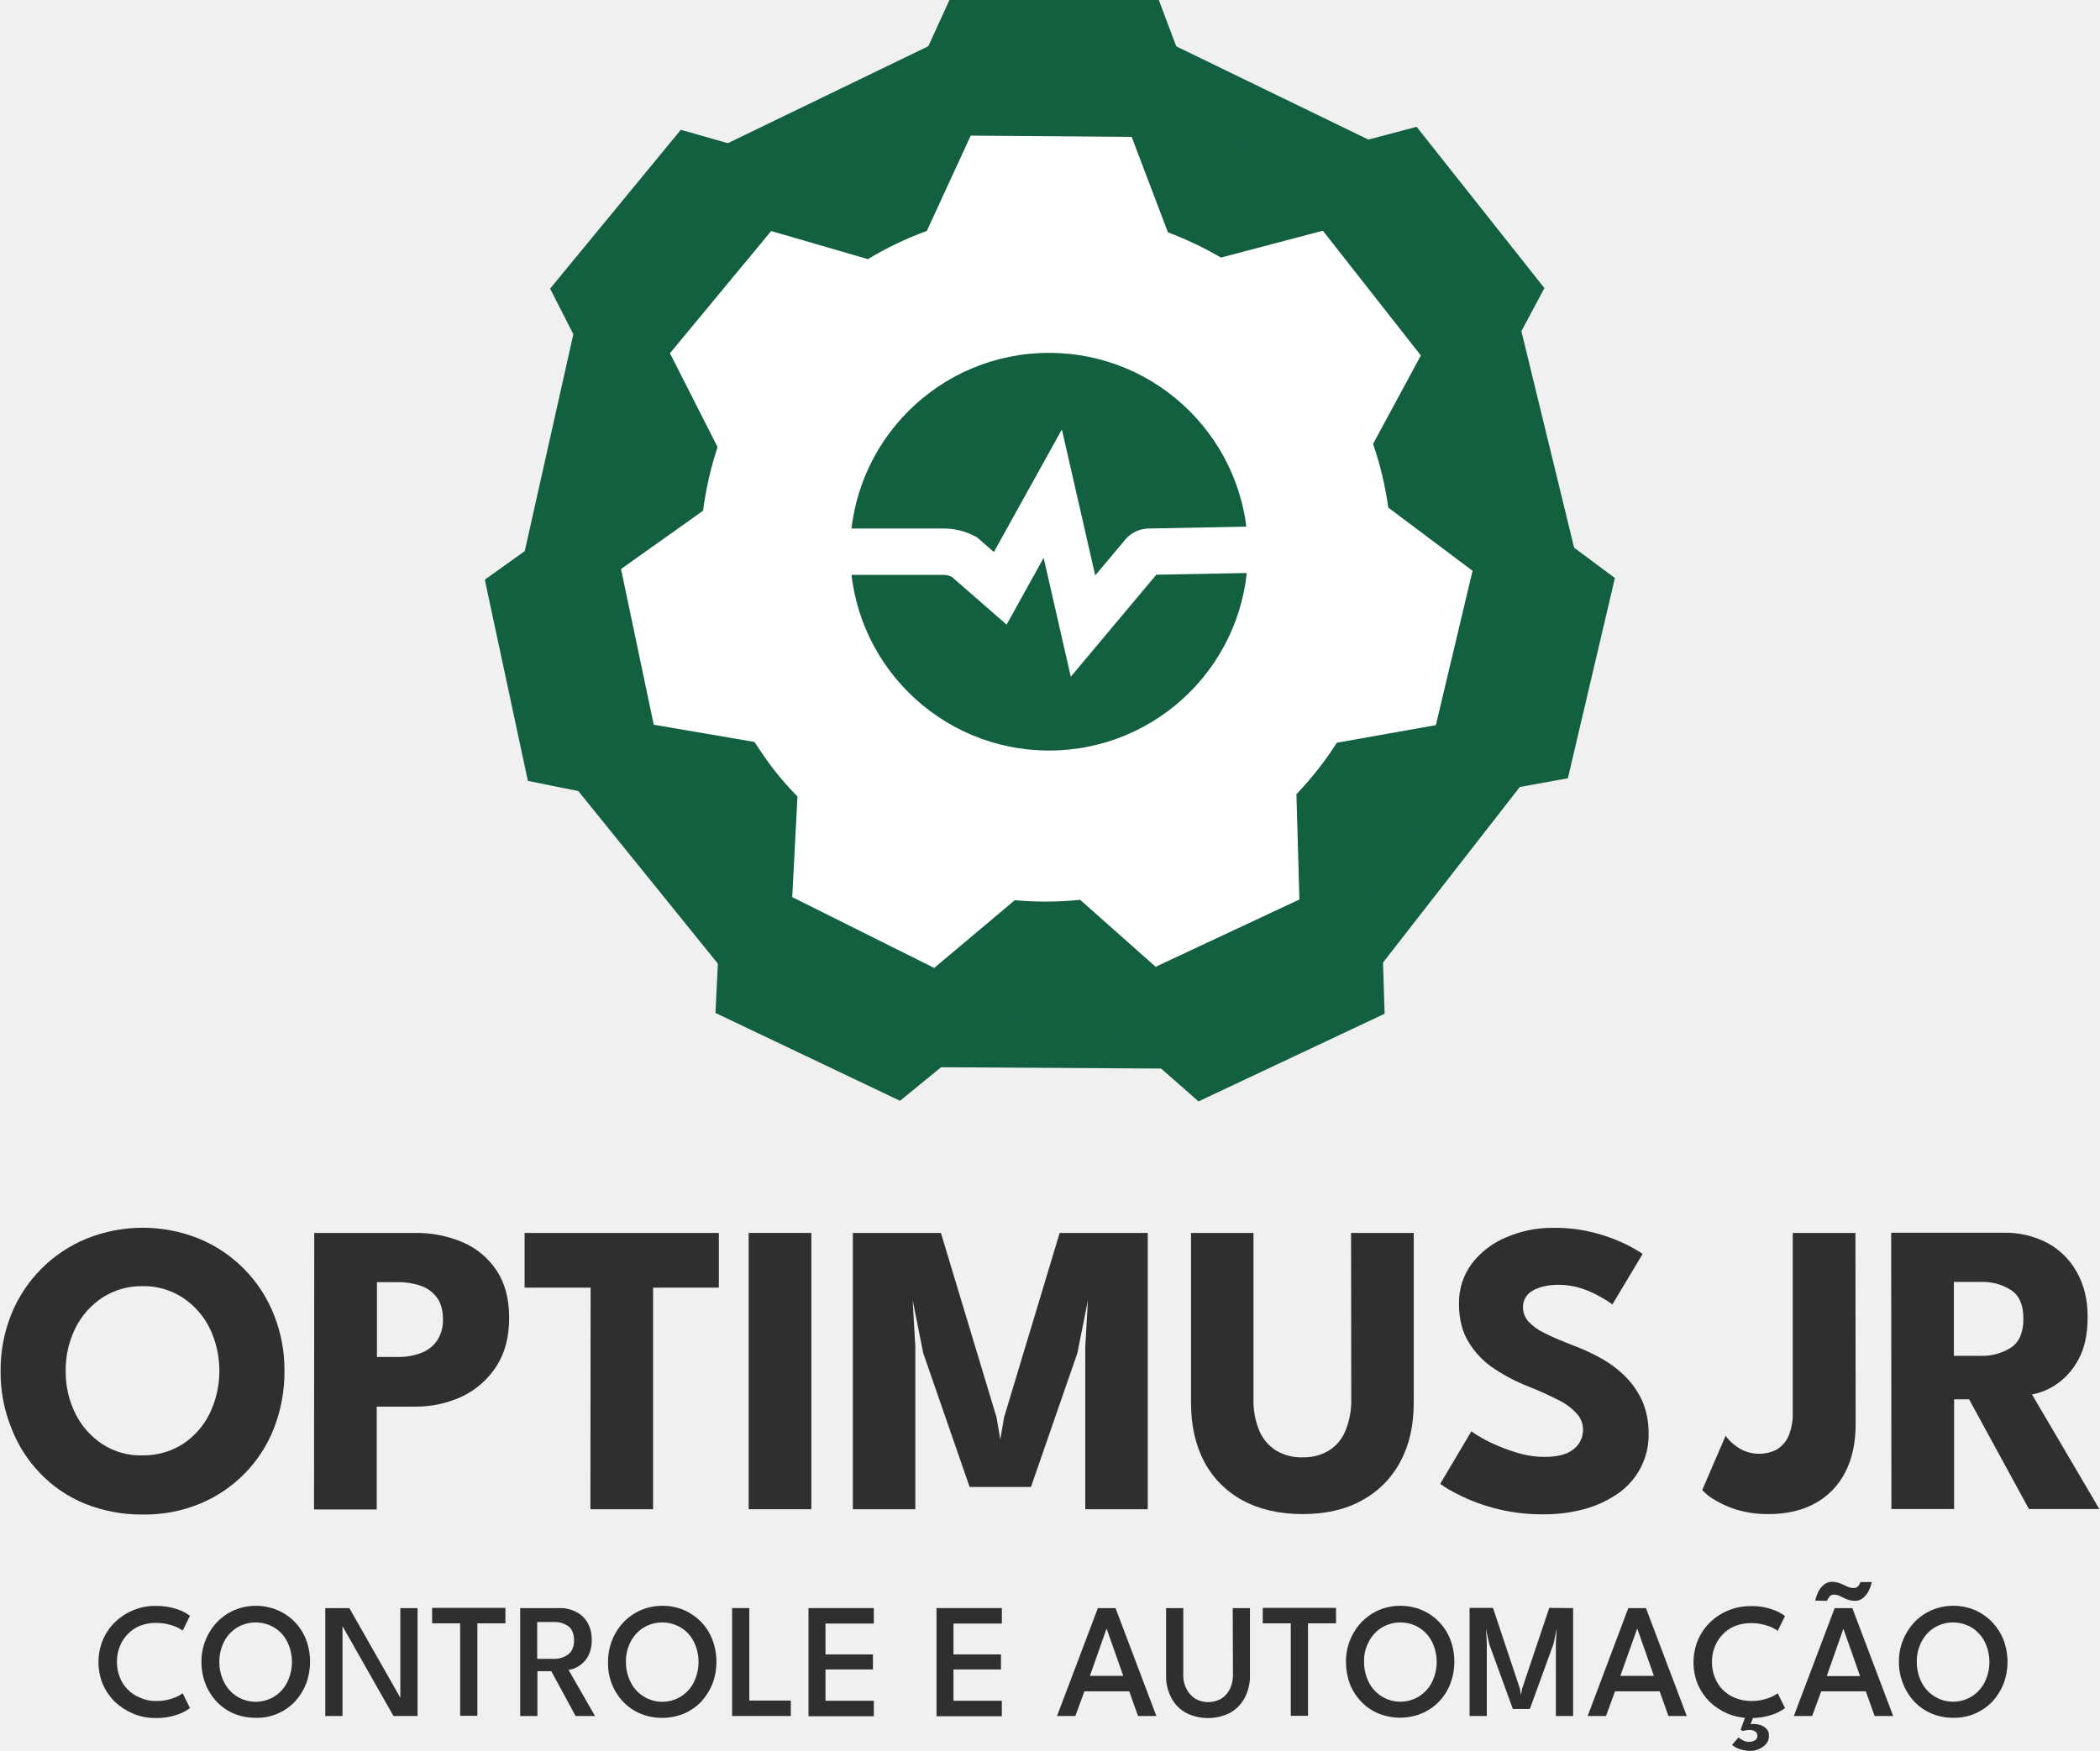
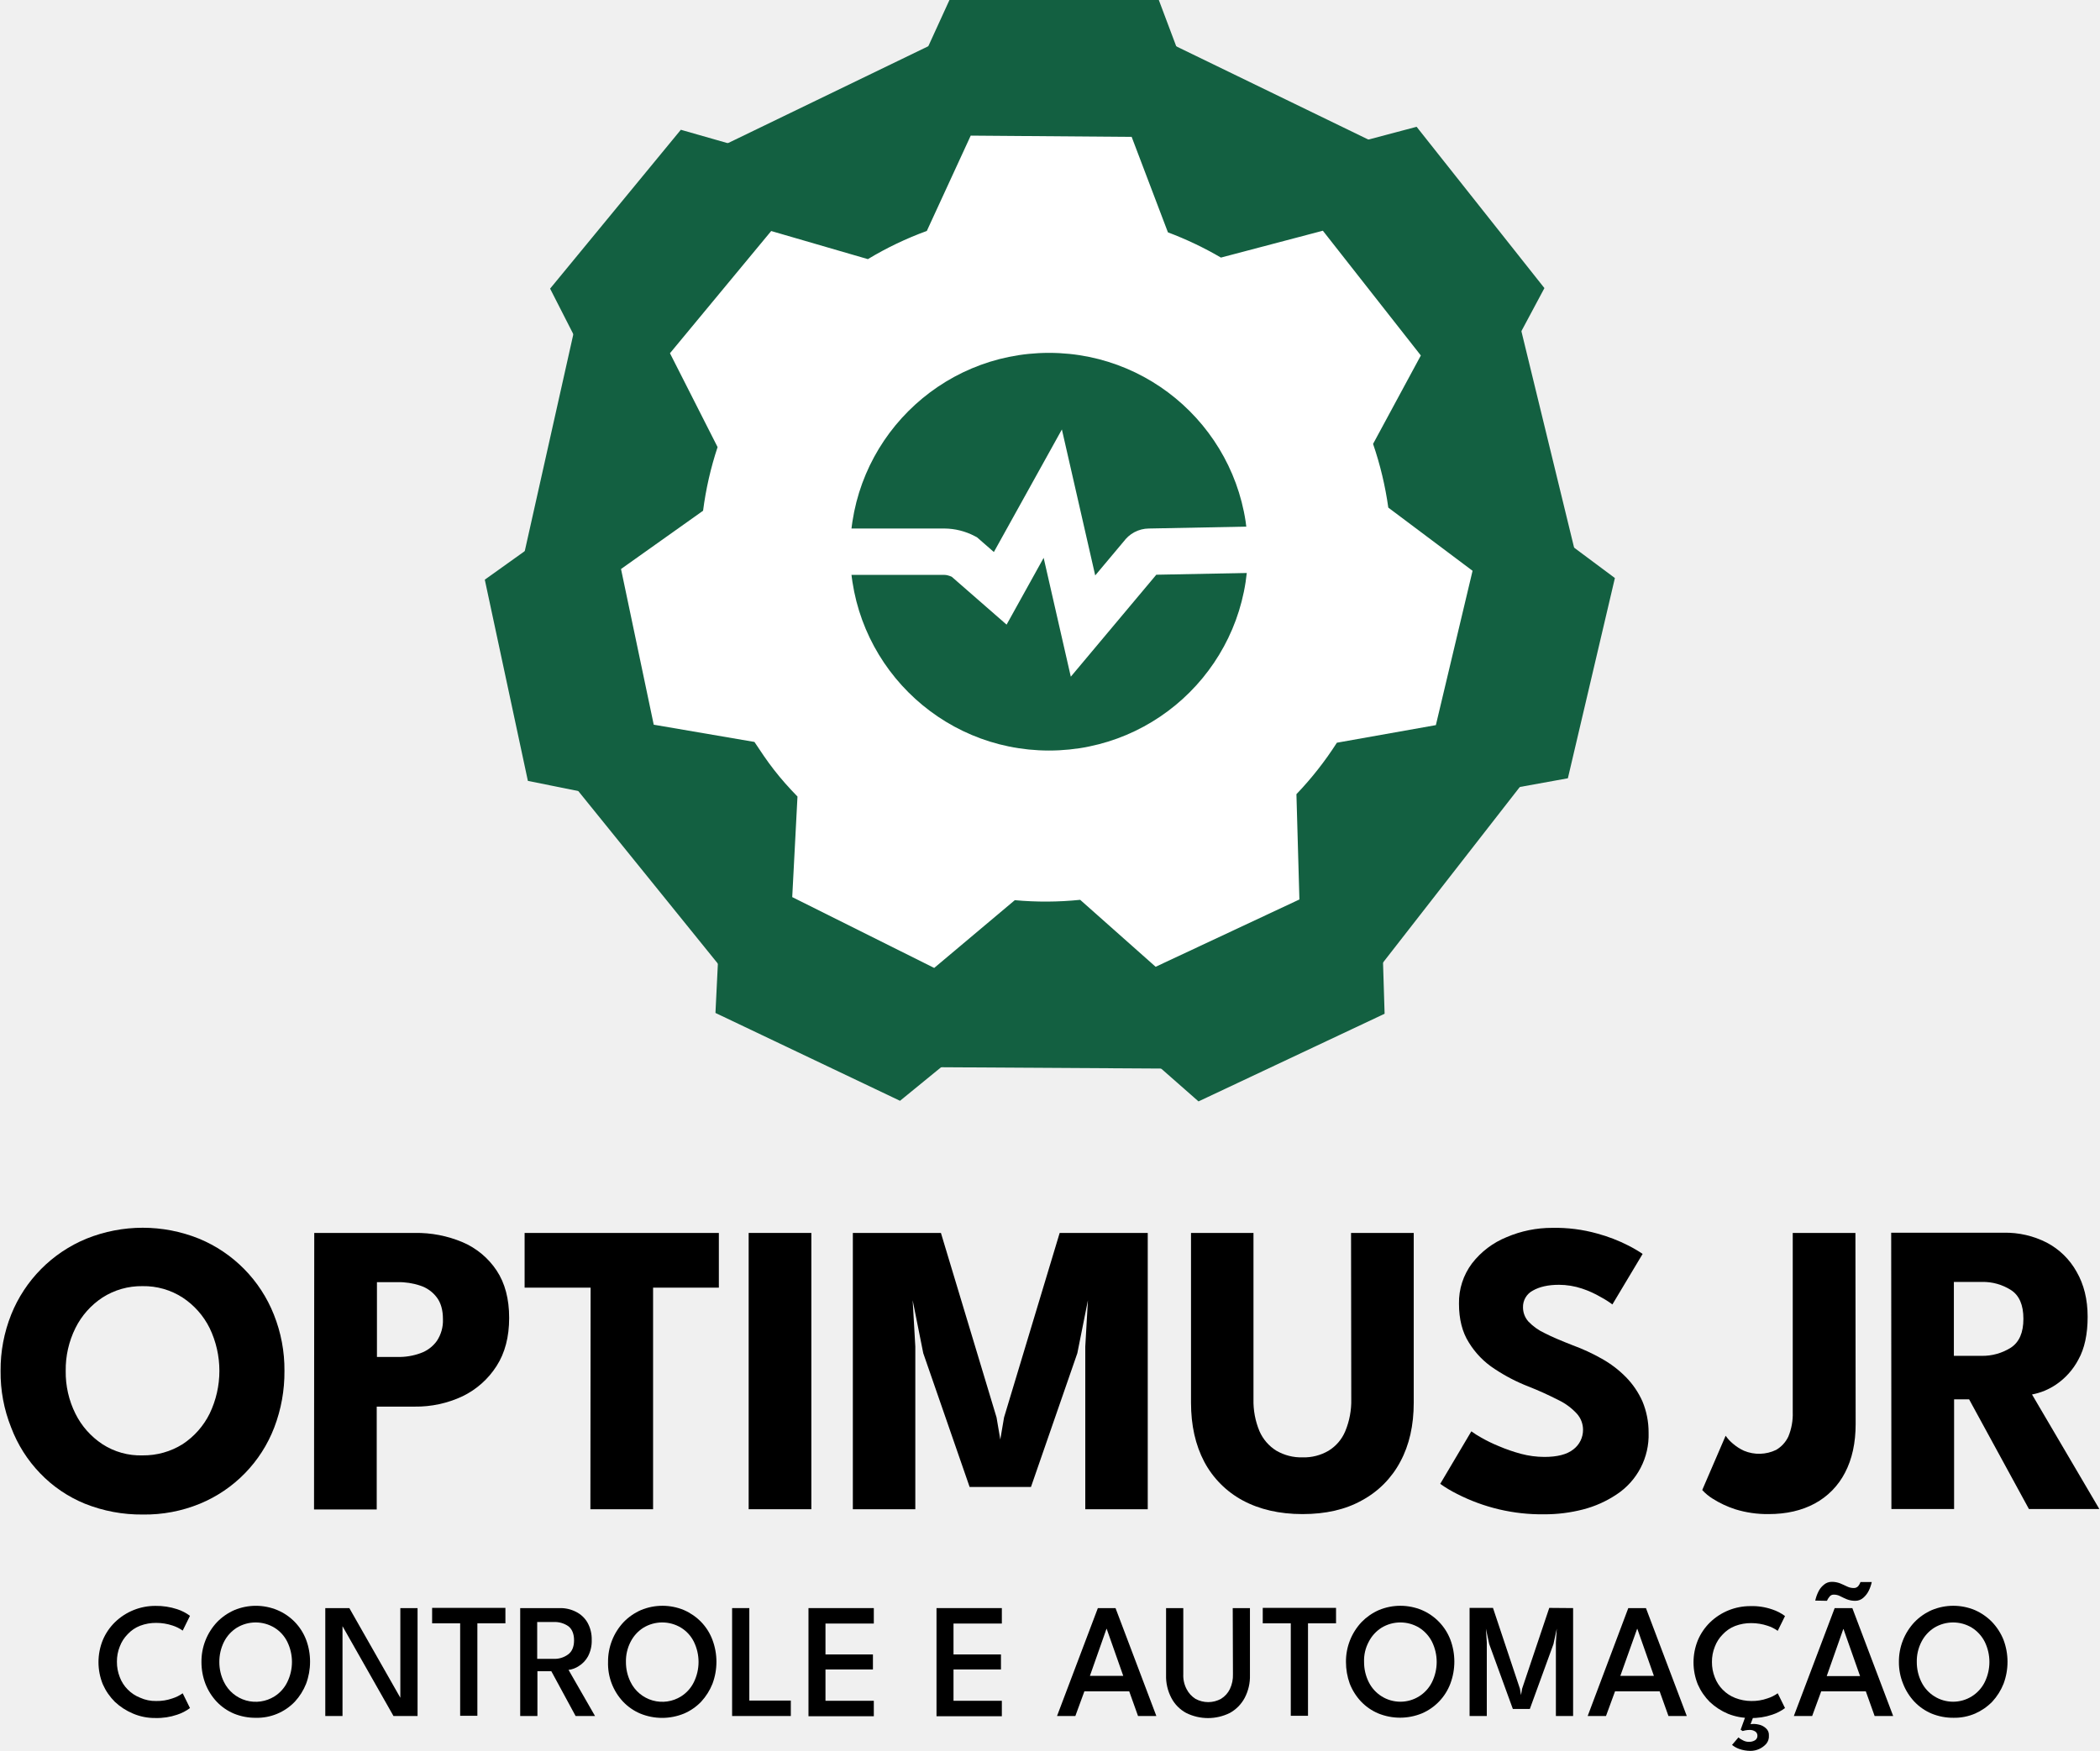
<svg xmlns="http://www.w3.org/2000/svg" width="1295" height="1080" version="1.1" viewBox="0 0 1295 1080">
  <g transform="matrix(1.3612 0 0 1.3612 -89.34 -202.39)">
    <polygon fill="#136041" transform="matrix(1,0,0,-1,285.27,647.77)" points="188.41 15.59 322.71 14.79 396.61 49.69 478.71 155.09 497.41 234.79 465.81 364.59 415.01 428.69 299.01 484.99 216.11 485.49 95.81 427.29 43.81 364.19 14.61 233.79 31.71 153.79 115.71 49.89" />
    <path d="m495.77 148.68-26.279 57.482c-12.971 4.731-25.428 10.747-37.201 17.959l-58.213-16.633-59.23 71.986 28.787 56.443c-4.303 13.087-7.342 26.547-9.08 40.213l-49.293 35.225 19.521 91.178 62.094 12.529c7.524 11.535 16.186 22.275 25.861 32.076l-2.981 60.547 83.615 39.811 48.266-39.434c13.776 1.256 27.633 1.139 41.387-0.342l45.57 40.049 4.156-1.957 80.154-37.758-1.953-63.312c9.574-9.976 18.095-20.9 25.443-32.613l59.537-10.779 21.299-90.74-50.779-37.828c-1.89-13.678-5.137-27.124-9.691-40.158l28.543-53.391-57.898-73.096-61.158 16.24c-10.81-6.356-22.167-11.714-33.943-16.023l-21.691-57.674zm44.33 182.52c11.892-0.1 23.86 2.823 34.713 8.863 24.807 13.807 38.832 41.145 35.58 69.35-3.252 28.205-23.132 51.634-50.43 59.434-27.298 7.8-56.556-1.591-74.217-23.82v-2e-3l-2e-3 -2e-3c-24.207-30.431-19.128-74.523 11.365-98.652l-4.344-5.488h0.012l4.346 5.486c12.519-9.915 27.686-15.04 42.977-15.168z" fill="#136041" />
    <path d="m505.4 210.14-19.887 43.195c-9.294 3.387-18.231 7.663-26.701 12.773l-43.805-12.738-45.859 55.377 21.576 42.531c-3.114 9.383-5.314 19.037-6.576 28.842l-37.174 26.404 14.822 70.547 45.623 7.812c2.742 4.167 5.909 8.88 8.844 12.615 3.301 4.257 6.894 8.271 10.656 12.123l-2.381 45.568 64.316 32.102 36.516-30.705c9.858 0.908 19.773 0.854 29.621-0.158l34.184 30.34 4.172-1.955 60.957-28.547-1.348-47.707c6.854-7.164 12.987-14.972 18.328-23.324l44.842-7.973 16.623-69.934-38.174-28.631c-1.37-9.822-3.681-19.483-6.9-28.863l21.643-40.072-44.385-56.529-46.18 12.17c-7.668-4.488-15.696-8.305-24.012-11.434l-16.43-43.256zm32.82 139.87c1.53-0.033 3.063 3e-3 4.594 0.109 7.346 0.508 14.634 2.625 21.326 6.391 17.846 10.042 27.865 29.792 25.43 50.125-2.435 20.333-16.833 37.159-36.545 42.703-19.712 5.544-40.773-1.308-53.449-17.391v-2e-3h-2e-3c-17.391-22.056-13.586-53.83 8.521-71.156l-3.102-3.959 3.103 3.959c8.813-6.91 19.41-10.546 30.123-10.779z" fill="#fff" />
    <circle transform="scale(1,-1)" cx="540.88" cy="-398.68" r="90.1" fill="#136041" />
    <path d="m546.7 343.29-30.811 55.535-7.656-6.682-1.107-0.576c-4.188-2.183-8.834-3.346-13.557-3.391h-44.898v21h44.701c1.192 0.011 2.33 0.385 3.42 0.855l24.859 21.695 16.791-30.266 12.297 53.857 38.734-46.203 48.312-0.941-0.41-20.996-51.268 0.998c-4.639 0.032-8.996 2.357-11.607 6.191l0.633-0.836-13.332 15.902z" fill="#fff" />
-     <g fill="#2f2f2f">
+     <g>
      <path d="m65.9 769.87a67.54 67.54 0 0 1 4.8-25.5 62.24 62.24 0 0 1 34.1-34.4 68.16 68.16 0 0 1 51 0 61.89 61.89 0 0 1 33.9 34.4 67.18 67.18 0 0 1 4.8 25.5 70.25 70.25 0 0 1-4.6 25.6 61 61 0 0 1-33.7 34.6 65.56 65.56 0 0 1-25.9 4.9 68.88 68.88 0 0 1-26.2-4.9 59 59 0 0 1-20.3-13.8 60.72 60.72 0 0 1-13.1-20.7 67 67 0 0 1-4.8-25.7zm29.5 0a42.1 42.1 0 0 0 4.4 19.4 35.35 35.35 0 0 0 12.2 13.8 31.58 31.58 0 0 0 18.2 5.1 33.4 33.4 0 0 0 18.2-5.1 35.35 35.35 0 0 0 12.2-13.8 44.74 44.74 0 0 0 0-38.8 35.35 35.35 0 0 0-12.2-13.79 32.44 32.44 0 0 0-18.2-5.2 32.67 32.67 0 0 0-18.2 5.2 35.35 35.35 0 0 0-12.2 13.8 42.39 42.39 0 0 0-4.4 19.4z" />
      <path d="m208 707.37h45.5a53.48 53.48 0 0 1 21.7 4.2 35 35 0 0 1 15.4 12.8c3.8 5.7 5.7 12.9 5.7 21.5s-1.9 15.9-5.7 21.8a37.79 37.79 0 0 1-15.4 13.7 49.35 49.35 0 0 1-21.7 4.7h-17.2v46.61h-28.4l0.1-125.3zm28.4 56.2h9.3a28.39 28.39 0 0 0 10.4-1.7 15.42 15.42 0 0 0 7.4-5.5 16.59 16.59 0 0 0 2.8-9.9c0-4.1-0.9-7.4-2.8-9.9a15.2 15.2 0 0 0-7.4-5.3 30.57 30.57 0 0 0-10.4-1.6h-9.3z" />
      <path d="m333.2 732.17h-29.9v-24.8h88v24.8h-29.8v100.4h-28.4z" />
      <path d="m404.8 707.37h28.4v125.2h-28.4z" />
      <path d="m585.6 707.37v125.2h-28.3v-73.7l1.2-21-4.8 24-21 60.6h-27.8l-21-60.6-4.8-24 1.2 21v73.7h-28.3v-125.2h39.9l25.2 83.6 1.7 10 1.7-10 25.2-83.6z" />
      <path d="m677.7 707.37h28.4v76.9c0 10.3-2 19.2-6.1 26.8a42.52 42.52 0 0 1-17.4 17.5c-7.5 4.2-16.5 6.2-26.9 6.2s-19.5-2.1-27.1-6.2a42.52 42.52 0 0 1-17.4-17.5c-4-7.6-6-16.5-6-26.8v-76.9h28.3v75.4a35.47 35.47 0 0 0 2.7 14.4 19.62 19.62 0 0 0 7.7 8.9 22.45 22.45 0 0 0 11.9 3 22 22 0 0 0 11.7-3 18.85 18.85 0 0 0 7.6-8.9 35.78 35.78 0 0 0 2.7-14.4z" />
      <path d="m768.9 705.07a70.1 70.1 0 0 1 20.4 2.6 72.29 72.29 0 0 1 14 5.4 61.12 61.12 0 0 1 6.5 3.8l-13.7 22.9a41 41 0 0 0-5.2-3.3 44.47 44.47 0 0 0-8.6-3.9 33.32 33.32 0 0 0-10.4-1.7c-4.9 0-8.8 0.9-11.8 2.6a8.34 8.34 0 0 0-4.5 7.7 9.68 9.68 0 0 0 2.4 6.3 24.45 24.45 0 0 0 7.4 5.3c3.3 1.7 7.6 3.5 12.7 5.5a87.9 87.9 0 0 1 13.2 6.1 48.4 48.4 0 0 1 10.9 8.3 37.66 37.66 0 0 1 7.5 11 36.33 36.33 0 0 1 2.8 14.2 32.19 32.19 0 0 1-14.5 28 49.55 49.55 0 0 1-15.2 6.8 69.58 69.58 0 0 1-17.6 2.2 84.21 84.21 0 0 1-39.6-9.3 57.27 57.27 0 0 1-7.5-4.5l14.1-23.8a40.81 40.81 0 0 0 4.4 2.8 65.53 65.53 0 0 0 8 3.9 75.49 75.49 0 0 0 10.1 3.5 41.66 41.66 0 0 0 10.6 1.4c5.8 0 10.2-1.1 13.1-3.4a11.08 11.08 0 0 0 4.4-8.9 10.91 10.91 0 0 0-2.8-7.3 27.44 27.44 0 0 0-8.2-6.1c-4.5-2.3-9.1-4.4-13.7-6.2a80.37 80.37 0 0 1-15.4-8 37.65 37.65 0 0 1-11.6-11.9c-3-4.7-4.5-10.6-4.5-17.6a29.46 29.46 0 0 1 5.9-18.3 37.62 37.62 0 0 1 15.7-11.9 52.12 52.12 0 0 1 20.7-4.2z" />
      <path d="m906.3 793.97c0 8.5-1.6 15.9-4.8 22a33 33 0 0 1-13.7 14c-5.9 3.2-12.9 4.8-20.9 4.8a49.07 49.07 0 0 1-15.2-2.2 45.39 45.39 0 0 1-10.2-4.8 22.5 22.5 0 0 1-4.7-3.9l10.6-24.6a17.77 17.77 0 0 0 3.2 3.5 21.22 21.22 0 0 0 5.1 3.3 17.71 17.71 0 0 0 14.6-0.4 13.87 13.87 0 0 0 5.5-6 26.55 26.55 0 0 0 2-11.1v-81.2h28.4z" />
      <path d="m922.4 707.27h51a41.1 41.1 0 0 1 19.5 4.5 33 33 0 0 1 13.5 13.2c3.3 5.7 5 12.5 5 20.4s-1.4 14.4-4.2 19.4a31.3 31.3 0 0 1-10.1 11.3 29 29 0 0 1-10.9 4.5l30.5 51.9h-31.9l-27.1-49.7h-6.8v49.7h-28.4zm28.4 55.8h12.5a24.1 24.1 0 0 0 13.3-3.7c3.8-2.5 5.7-6.8 5.7-13.1s-1.9-10.6-5.6-13a23.55 23.55 0 0 0-13.2-3.7h-12.7z" />
      <path d="m136.4 919.47a20.88 20.88 0 0 0 7.4-1.2 16.53 16.53 0 0 0 4.6-2.3l3.3 6.7a20 20 0 0 1-5.8 3 28 28 0 0 1-9.9 1.5 25 25 0 0 1-10.1-2 27.48 27.48 0 0 1-8.2-5.3 26 26 0 0 1-5.5-8 26.62 26.62 0 0 1 0-20 24.76 24.76 0 0 1 5.5-8.1 26.16 26.16 0 0 1 18.3-7.4 30.11 30.11 0 0 1 9.9 1.5 20 20 0 0 1 5.8 3l-3.3 6.7a16.53 16.53 0 0 0-4.6-2.3 23.4 23.4 0 0 0-7.4-1.2 20.07 20.07 0 0 0-7.3 1.3 15.08 15.08 0 0 0-5.6 3.8 15.84 15.84 0 0 0-3.6 5.6 18 18 0 0 0-1.3 6.9 18.51 18.51 0 0 0 1.3 7 15.84 15.84 0 0 0 3.6 5.6 16.1 16.1 0 0 0 5.6 3.7 16.77 16.77 0 0 0 7.3 1.5z" />
      <path d="m156.9 901.77a26 26 0 0 1 7.1-18.09 24.81 24.81 0 0 1 7.8-5.4 25.35 25.35 0 0 1 19.5 0 23.77 23.77 0 0 1 13 13.4 28.11 28.11 0 0 1 1.8 10 28.52 28.52 0 0 1-1.8 10 26.41 26.41 0 0 1-5.1 8.1 23.69 23.69 0 0 1-17.7 7.3 25.66 25.66 0 0 1-9.9-1.9 23.27 23.27 0 0 1-7.8-5.4 25.28 25.28 0 0 1-5.1-8.1 27.57 27.57 0 0 1-1.8-9.91zm8.1 0a20.27 20.27 0 0 0 2.1 9.1 16 16 0 0 0 22.9 6.5 15.85 15.85 0 0 0 5.8-6.5 20.77 20.77 0 0 0 0-18.2 15.58 15.58 0 0 0-5.8-6.4 16.43 16.43 0 0 0-17.1 0 16.23 16.23 0 0 0-5.8 6.4 20.27 20.27 0 0 0-2.1 9.1z" />
      <path d="m220.3 884.68 0.5 0.1v41.5h-7.8v-48.9h10.9l23.6 41.5-0.5 0.1v-41.6h7.8v48.9h-10.9z" />
      <path d="m274.1 884.27h-12.7v-7h33.2v7h-12.7v41.9h-7.8z" />
      <path d="m301.3 877.37h18a15.37 15.37 0 0 1 7.3 1.7 12.3 12.3 0 0 1 5.2 4.9 15.28 15.28 0 0 1 1.9 7.8 15 15 0 0 1-1.7 7.5 11.81 11.81 0 0 1-4.2 4.4 10.68 10.68 0 0 1-4.6 1.7l12 20.9h-8.8l-11-20.3h-6.3v20.3h-7.8zm7.7 23h7.4a10.33 10.33 0 0 0 6.6-2c1.8-1.3 2.7-3.5 2.7-6.4s-0.9-5.1-2.6-6.4a10.87 10.87 0 0 0-6.6-1.9h-7.5z" />
      <path d="m341.1 901.77a26 26 0 0 1 7.1-18.1 24.81 24.81 0 0 1 7.8-5.4 25.35 25.35 0 0 1 19.5 0 24.81 24.81 0 0 1 7.8 5.4 23.67 23.67 0 0 1 5.1 8.1 28.4 28.4 0 0 1 0 19.9 26.41 26.41 0 0 1-5.1 8.1 23.72 23.72 0 0 1-7.8 5.4 26.11 26.11 0 0 1-19.8 0 23.27 23.27 0 0 1-7.8-5.4 25.19 25.19 0 0 1-6.8-18zm8.1 0a20.27 20.27 0 0 0 2.1 9.1 16 16 0 0 0 22.9 6.5 15.85 15.85 0 0 0 5.8-6.5 20.77 20.77 0 0 0 0-18.2 15.58 15.58 0 0 0-5.8-6.4 16.43 16.43 0 0 0-17.1 0 16.23 16.23 0 0 0-5.8 6.4 19 19 0 0 0-2.1 9.1z" />
      <path d="m397.3 877.37h7.8v41.9h18.8v7h-26.6z" />
      <path d="m431.9 877.37h29.6v7h-21.9v14h21.5v6.8h-21.5v14.2h21.9v7h-29.6z" />
      <path d="m489.9 877.37h29.6v7h-21.9v14h21.5v6.8h-21.5v14.2h21.9v7h-29.6z" />
      <path d="m563 877.37h8l18.5 48.9h-8.3l-4-11.2h-20.3l-4.1 11.2h-8.3zm-3.6 30.7h15.1l-7.5-21.3h-0.1z" />
      <path d="m624.1 877.37h7.8v30.31a20.94 20.94 0 0 1-2.4 10.4 16.86 16.86 0 0 1-6.7 6.8 22.24 22.24 0 0 1-19.8 0 16.27 16.27 0 0 1-6.7-6.8 20.94 20.94 0 0 1-2.4-10.4v-30.3h7.8v29.9a13.3 13.3 0 0 0 1.5 6.8 11.29 11.29 0 0 0 4 4.4 12 12 0 0 0 11.6 0 10.64 10.64 0 0 0 4-4.4 14.58 14.58 0 0 0 1.4-6.8z" />
      <path d="m650.4 884.27h-12.7v-7h33.2v7h-12.7v41.9h-7.8z" />
      <path d="m675.4 901.77a26 26 0 0 1 7.1-18.1 24.81 24.81 0 0 1 7.8-5.4 25.35 25.35 0 0 1 19.5 0 23.91 23.91 0 0 1 12.9 13.41 28.4 28.4 0 0 1 0 19.9 23.79 23.79 0 0 1-12.9 13.5 26.11 26.11 0 0 1-19.8 0 23.27 23.27 0 0 1-7.8-5.4 25.28 25.28 0 0 1-5.1-8.1 28.83 28.83 0 0 1-1.7-9.81zm8.2 0a20.27 20.27 0 0 0 2.1 9.1 16 16 0 0 0 28.7 0 20.77 20.77 0 0 0 0-18.2 16.23 16.23 0 0 0-5.8-6.4 16.43 16.43 0 0 0-17.1 0 16.23 16.23 0 0 0-5.8 6.4 17.94 17.94 0 0 0-2.1 9.1z" />
      <path d="m778.3 877.37v48.9h-7.8v-33.3l0.4-6.3-1.5 7-10.7 29.4h-7.7l-10.7-29.39-1.5-7 0.4 6.3v33.3h-7.8v-49h10.6l12.2 36.6 0.5 2.9 0.5-2.9 12.3-36.6z" />
      <path d="m803.3 877.37h8l18.5 48.9h-8.3l-4-11.2h-20.2l-4.1 11.2h-8.3zm-3.6 30.7h15.2l-7.5-21.3h-0.1z" />
      <path d="m859 919.47a20.88 20.88 0 0 0 7.4-1.2 16.53 16.53 0 0 0 4.6-2.3l3.3 6.7a20 20 0 0 1-5.8 3 28 28 0 0 1-9.9 1.5 26.66 26.66 0 0 1-10.1-1.9 27.48 27.48 0 0 1-8.2-5.3 26 26 0 0 1-5.5-8 26.62 26.62 0 0 1 0-20 24.76 24.76 0 0 1 5.5-8.1 26.16 26.16 0 0 1 18.3-7.4 27.7 27.7 0 0 1 9.9 1.5 20 20 0 0 1 5.8 3l-3.3 6.7a16.53 16.53 0 0 0-4.6-2.3 23.4 23.4 0 0 0-7.4-1.2 20.07 20.07 0 0 0-7.3 1.3 15.08 15.08 0 0 0-5.6 3.8 15.84 15.84 0 0 0-3.6 5.6 18 18 0 0 0-1.3 6.9 18.51 18.51 0 0 0 1.3 7 15.84 15.84 0 0 0 3.6 5.6 16.1 16.1 0 0 0 5.6 3.7 20.16 20.16 0 0 0 7.3 1.4zm-0.3 22.6a15.38 15.38 0 0 1-5.2-0.9 11.37 11.37 0 0 1-3.2-1.8l2.9-3.4a8.58 8.58 0 0 0 2 1.3 5.55 5.55 0 0 0 2.8 0.7 5 5 0 0 0 2.7-0.7 2.31 2.31 0 0 0 1.1-2 2.22 2.22 0 0 0-1-2 4.51 4.51 0 0 0-2.5-0.7 13.55 13.55 0 0 0-2 0.2l-1.2 0.3-0.9-0.6 2.9-8 3.2 1.2-1.6 4.3a9.66 9.66 0 0 1 3.8 0.2 6.65 6.65 0 0 1 3.2 1.7 3.89 3.89 0 0 1 1.3 3.2 5.27 5.27 0 0 1-1.2 3.8 9.61 9.61 0 0 1-7.1 3.2z" />
      <path d="m896.8 877.37h8l18.5 48.9h-8.4l-4-11.2h-20.2l-4.1 11.2h-8.3zm-8.8-3.4a17.06 17.06 0 0 1 1.3-3.8 9 9 0 0 1 2.5-3.3 5.43 5.43 0 0 1 3.6-1.4 10.36 10.36 0 0 1 3.9 0.7c1.1 0.5 2.1 0.9 3.1 1.4a6.7 6.7 0 0 0 3.1 0.7 2.52 2.52 0 0 0 2-0.9 6.37 6.37 0 0 0 1-1.8h5.1a17.06 17.06 0 0 1-1.3 3.8 10.3 10.3 0 0 1-2.5 3.3 5.43 5.43 0 0 1-3.6 1.4 10.36 10.36 0 0 1-3.9-0.7c-1.1-0.5-2.1-0.9-3-1.4a6 6 0 0 0-3-0.7 2.28 2.28 0 0 0-1.9 1 6.7 6.7 0 0 0-1.1 1.8zm5.2 34.2h15.1l-7.5-21.3h-0.1z" />
      <path d="m925.9 901.77a26 26 0 0 1 7.1-18.1 24.81 24.81 0 0 1 7.8-5.4 25.35 25.35 0 0 1 19.5 0 24.81 24.81 0 0 1 7.8 5.4 25.55 25.55 0 0 1 5.2 8.1 28.4 28.4 0 0 1 0 19.9 26.41 26.41 0 0 1-5.1 8.1 24.81 24.81 0 0 1-7.8 5.4 23.78 23.78 0 0 1-9.8 1.9 25.66 25.66 0 0 1-9.9-1.9 23.27 23.27 0 0 1-7.8-5.4 25.28 25.28 0 0 1-5.1-8.1 25.66 25.66 0 0 1-1.9-9.9zm8.1 0a20.27 20.27 0 0 0 2.1 9.1 16 16 0 0 0 28.7 0 20.77 20.77 0 0 0 0-18.2 16.23 16.23 0 0 0-5.8-6.4 16.43 16.43 0 0 0-17.1 0 16.23 16.23 0 0 0-5.8 6.4 19 19 0 0 0-2.1 9.1z" />
    </g>
  </g>
</svg>
